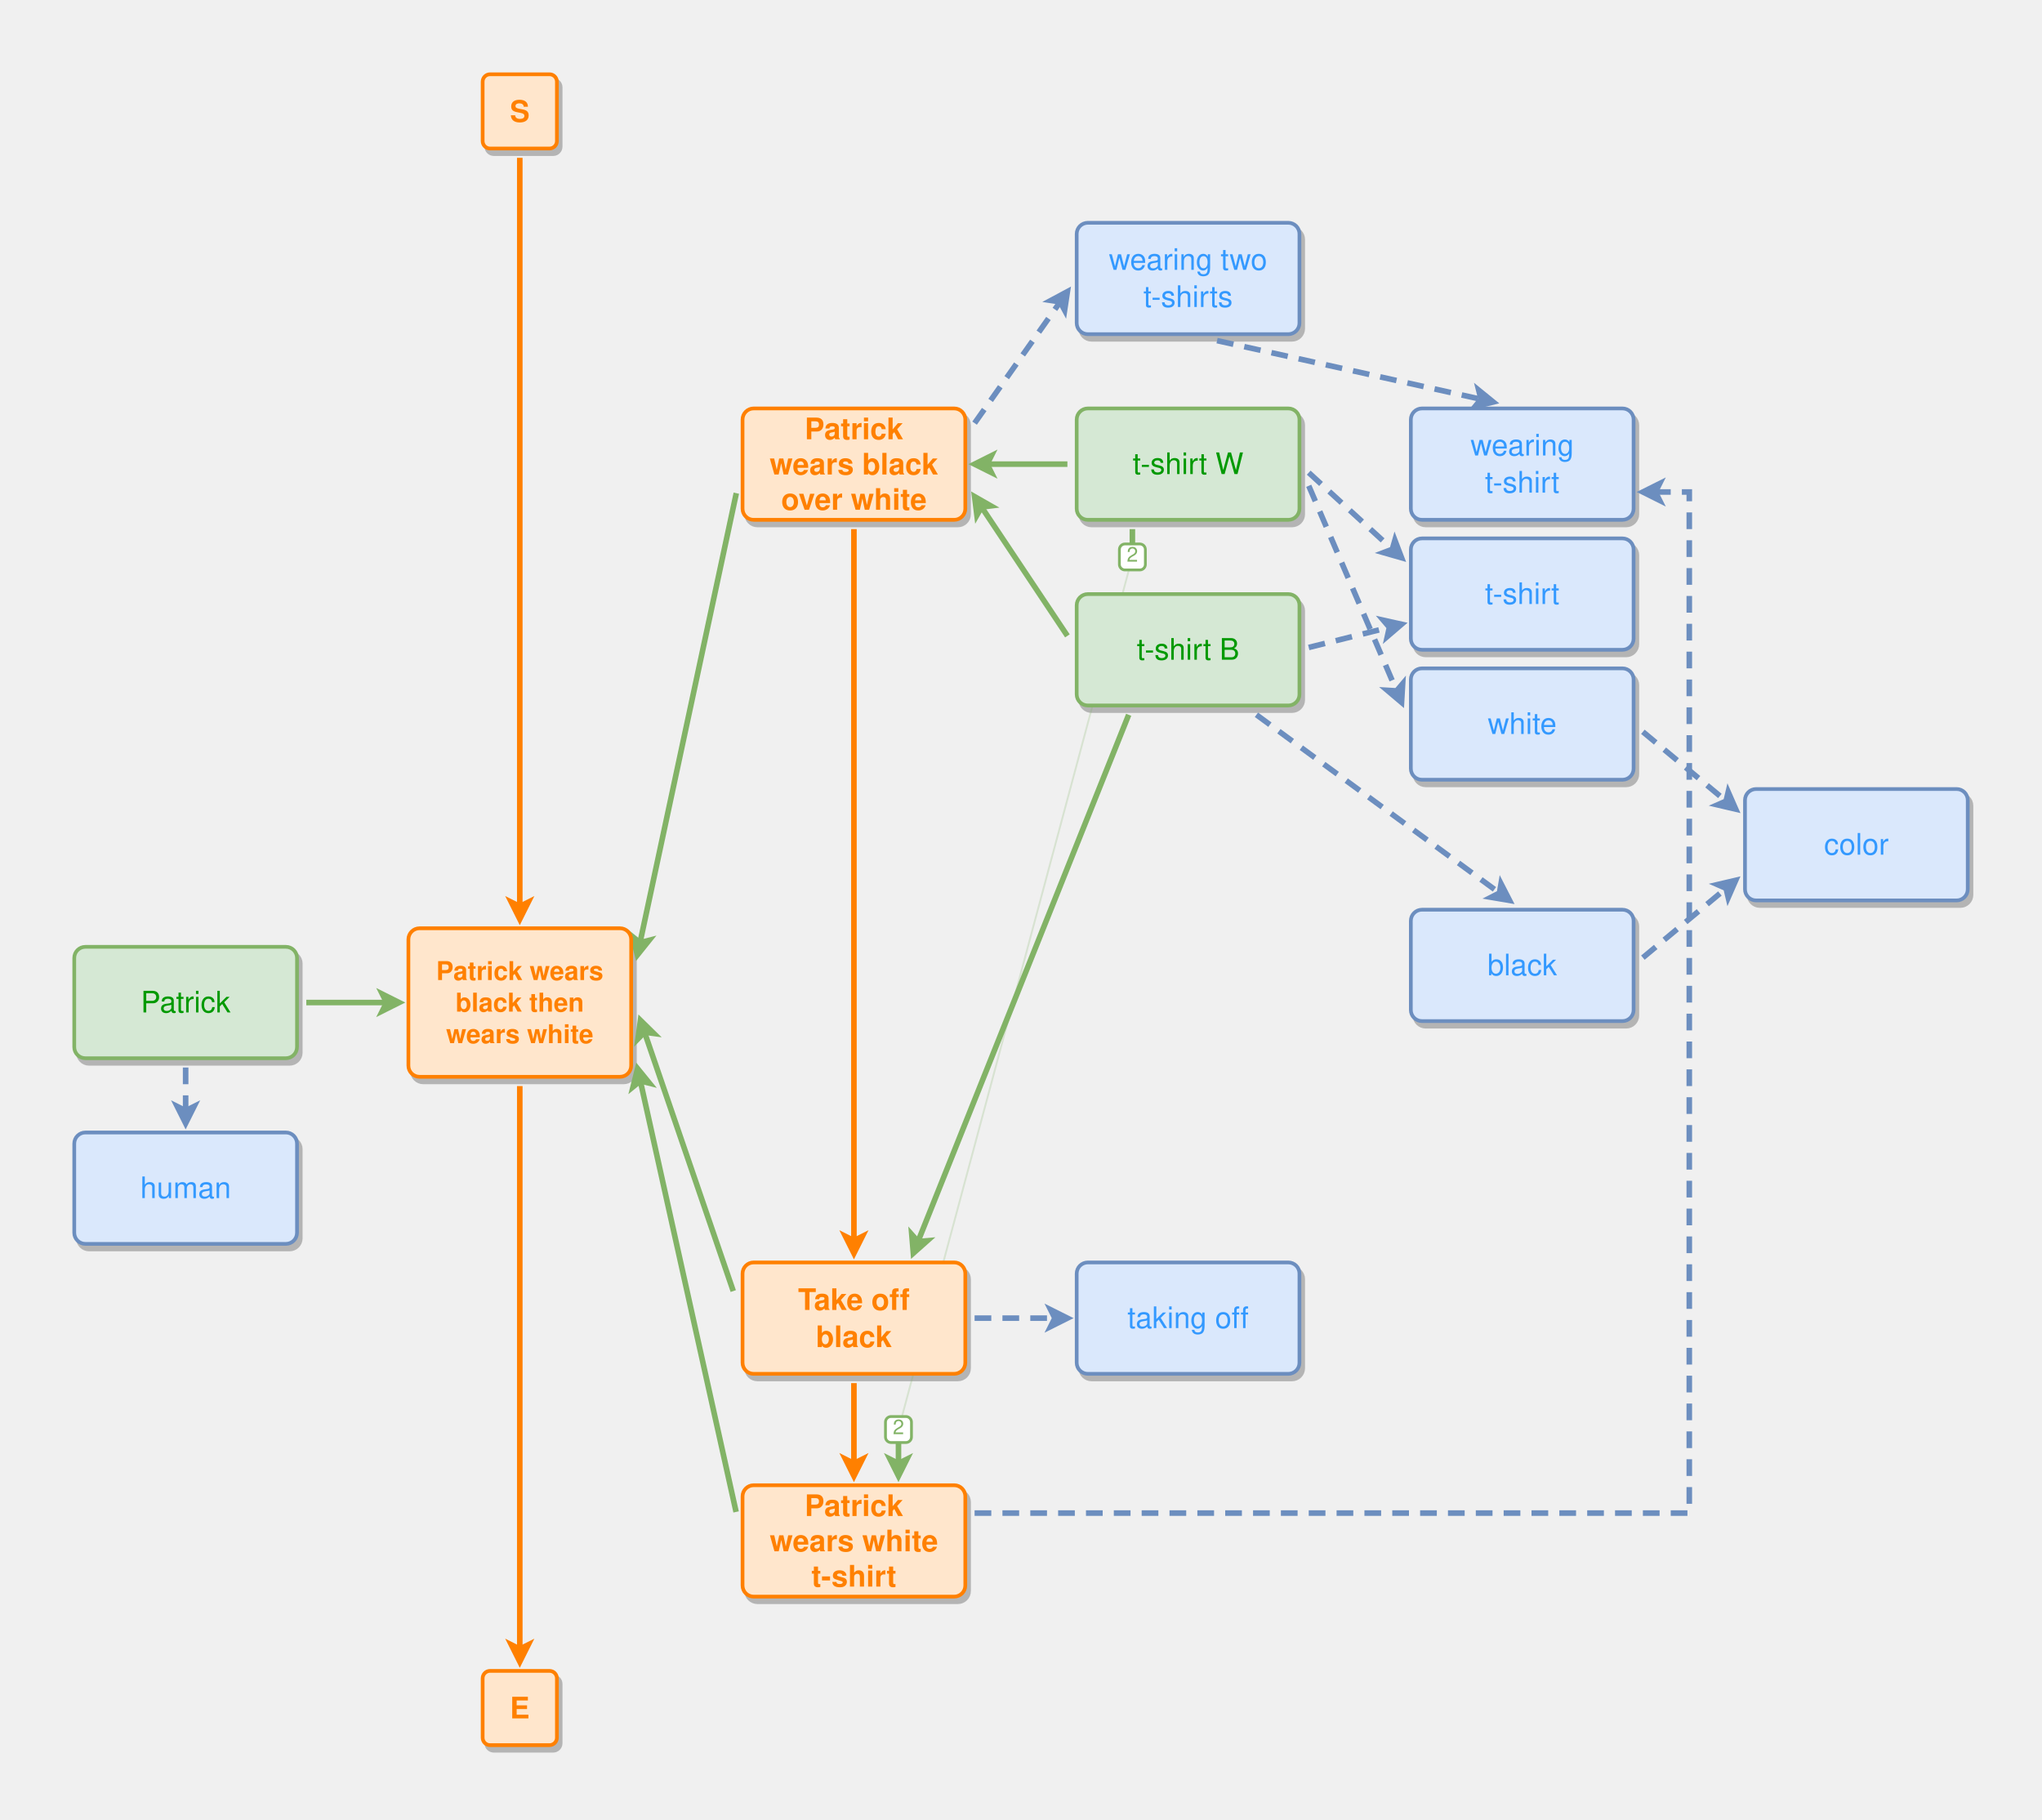
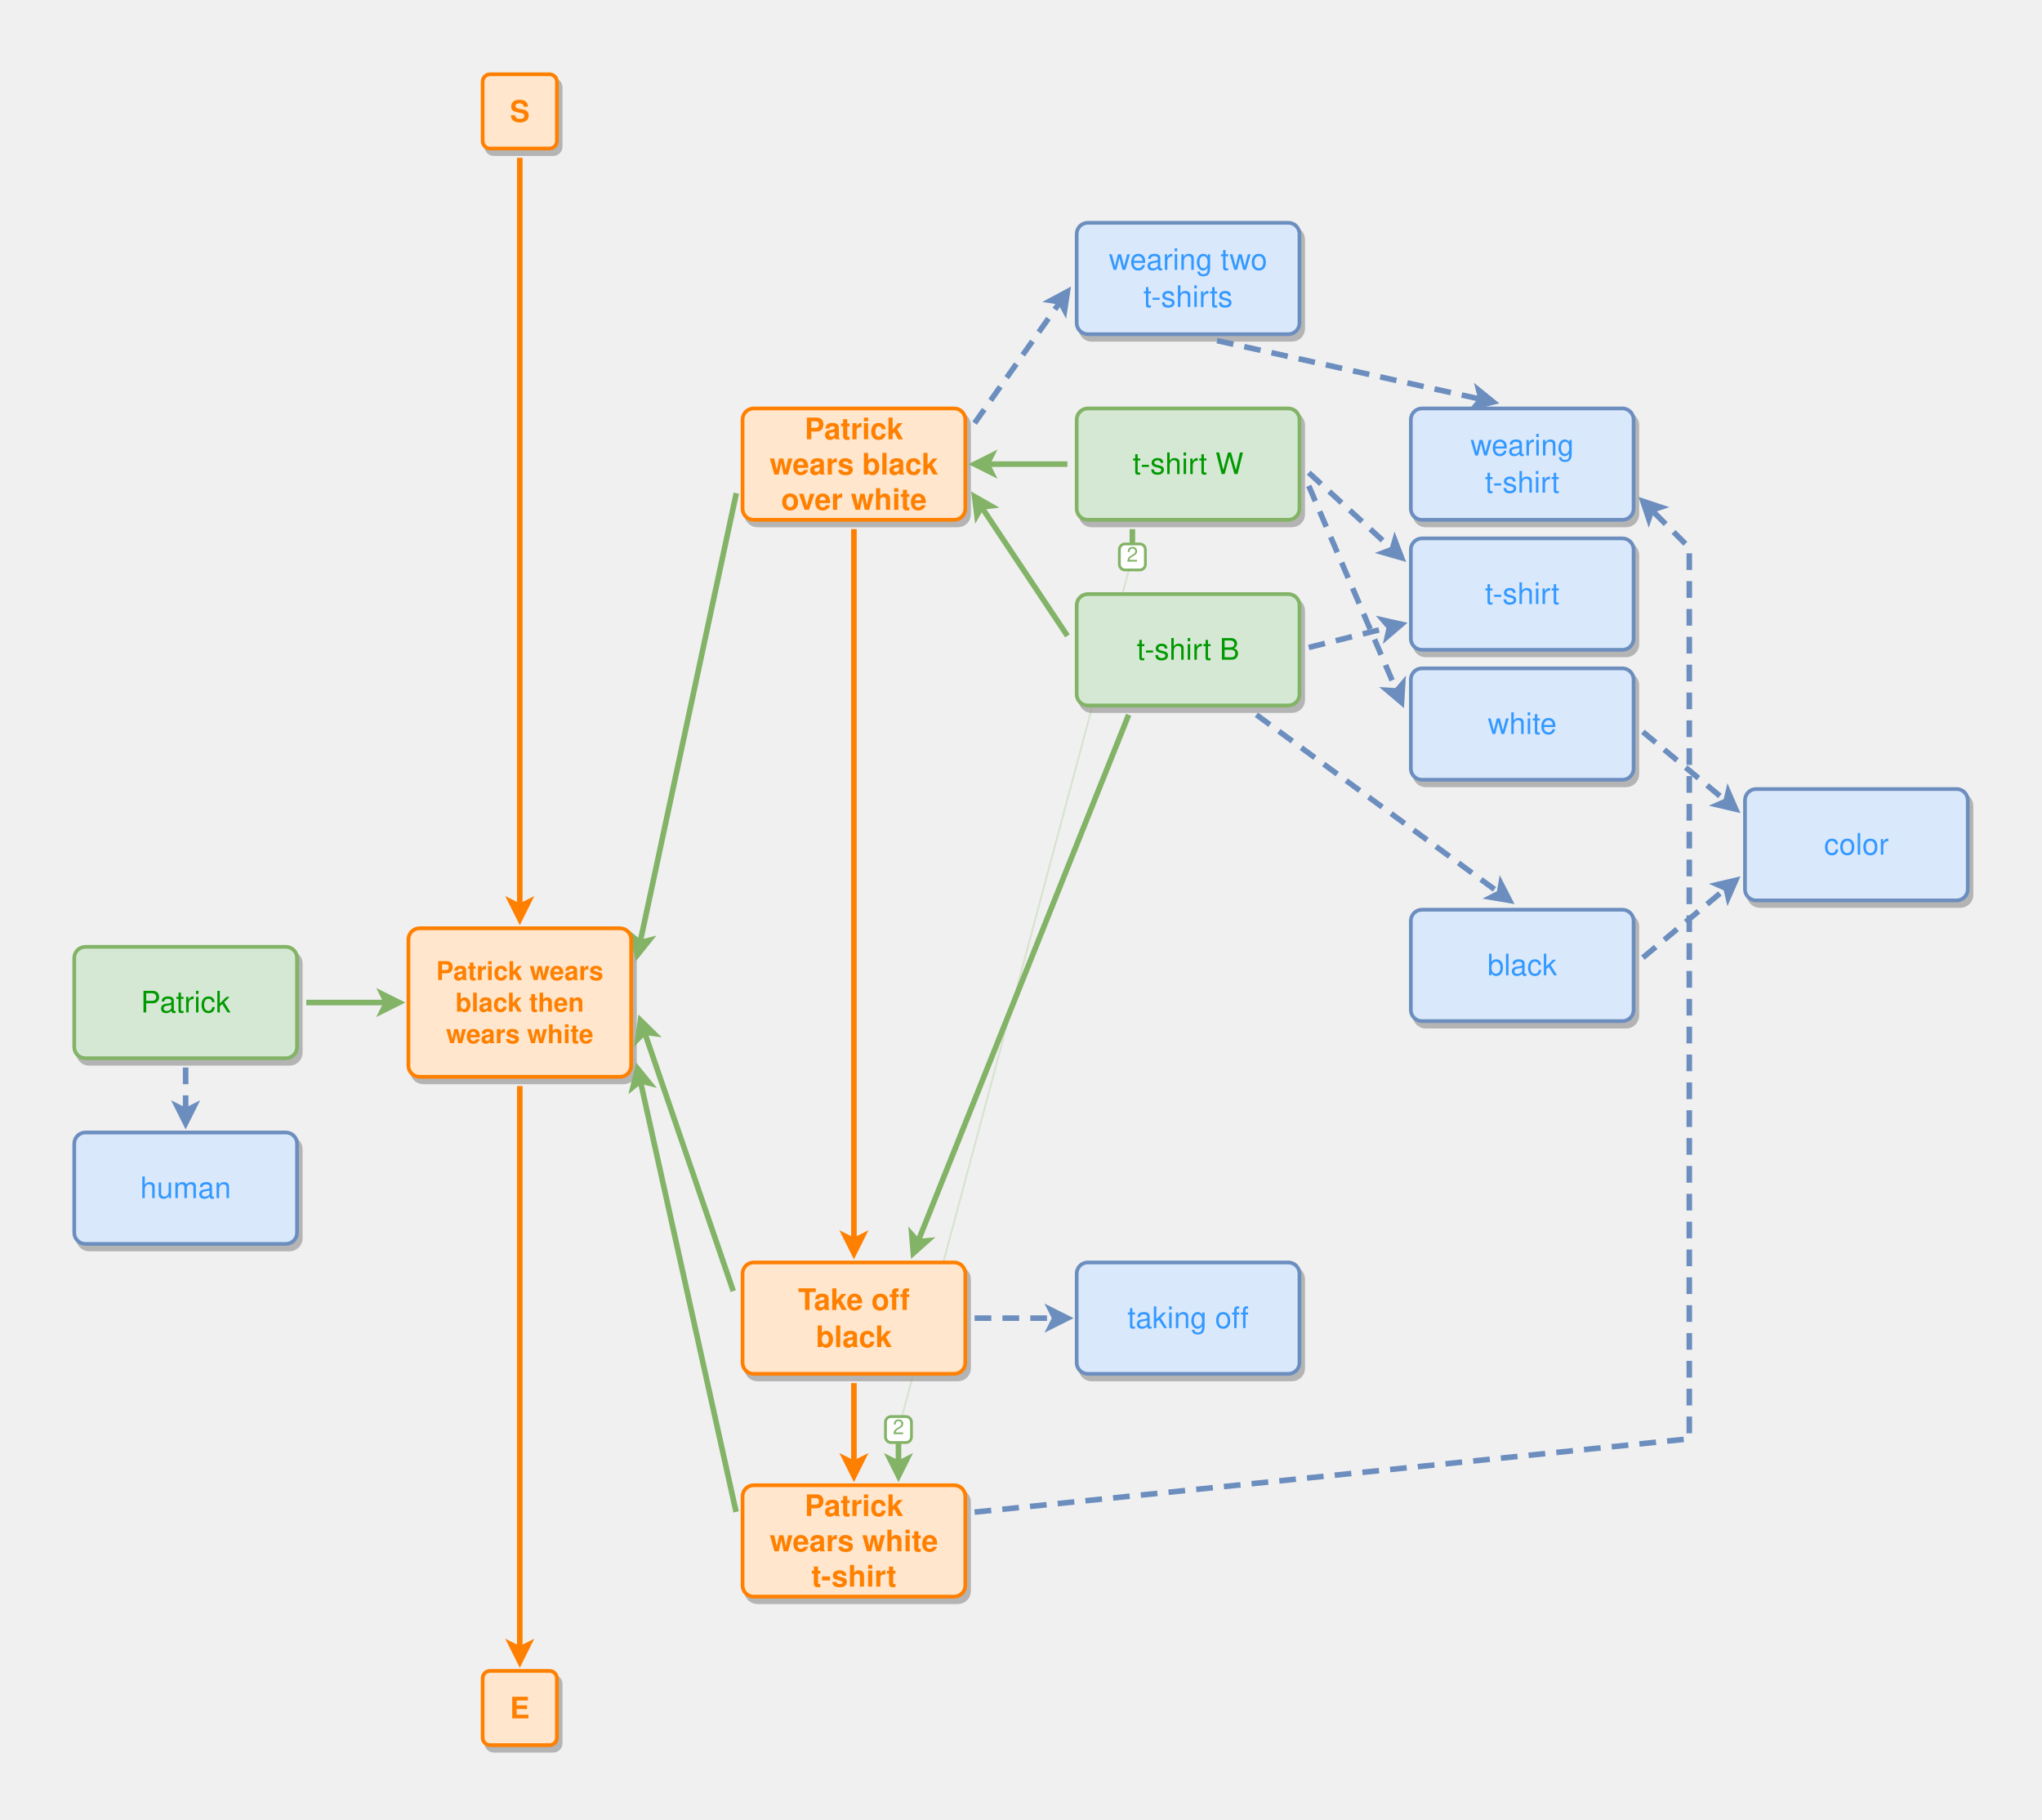
<svg xmlns="http://www.w3.org/2000/svg" width="1100" height="980" viewBox="0 0 1100 980">
  <defs>
  </defs>
  <g id="container-shells">
  </g>
  <g id="node-shadows">
    <rect x="220" y="500" width="120" height="80" rx="6" ry="6" fill="#000000" stroke="#000000" stroke-width="2" opacity="0.25" transform="translate(2,3)" />
    <rect x="580" y="680" width="120" height="60" rx="6" ry="6" fill="#000000" stroke="#000000" stroke-width="2" opacity="0.25" transform="translate(2,3)" />
    <rect x="760" y="220" width="120" height="60" rx="6" ry="6" fill="#000000" stroke="#000000" stroke-width="2" opacity="0.25" transform="translate(2,3)" />
    <rect x="760" y="290" width="120" height="60" rx="6" ry="6" fill="#000000" stroke="#000000" stroke-width="2" opacity="0.25" transform="translate(2,3)" />
    <rect x="760" y="490" width="120" height="60" rx="6" ry="6" fill="#000000" stroke="#000000" stroke-width="2" opacity="0.25" transform="translate(2,3)" />
    <rect x="760" y="360" width="120" height="60" rx="6" ry="6" fill="#000000" stroke="#000000" stroke-width="2" opacity="0.25" transform="translate(2,3)" />
    <rect x="940" y="425" width="120" height="60" rx="6" ry="6" fill="#000000" stroke="#000000" stroke-width="2" opacity="0.25" transform="translate(2,3)" />
    <rect x="260" y="40" width="40" height="40" rx="4" ry="4" fill="#000000" stroke="#000000" stroke-width="2" opacity="0.25" transform="translate(2,3)" />
    <rect x="260" y="900" width="40" height="40" rx="4" ry="4" fill="#000000" stroke="#000000" stroke-width="2" opacity="0.25" transform="translate(2,3)" />
    <rect x="400" y="220" width="120" height="60" rx="6" ry="6" fill="#000000" stroke="#000000" stroke-width="2" opacity="0.25" transform="translate(2,3)" />
    <rect x="400" y="680" width="120" height="60" rx="6" ry="6" fill="#000000" stroke="#000000" stroke-width="2" opacity="0.25" transform="translate(2,3)" />
    <rect x="400" y="800" width="120" height="60" rx="6" ry="6" fill="#000000" stroke="#000000" stroke-width="2" opacity="0.25" transform="translate(2,3)" />
    <rect x="40" y="510" width="120" height="60" rx="6" ry="6" fill="#000000" stroke="#000000" stroke-width="2" opacity="0.25" transform="translate(2,3)" />
    <rect x="40" y="610" width="120" height="60" rx="6" ry="6" fill="#000000" stroke="#000000" stroke-width="2" opacity="0.25" transform="translate(2,3)" />
    <rect x="580" y="220" width="120" height="60" rx="6" ry="6" fill="#000000" stroke="#000000" stroke-width="2" opacity="0.25" transform="translate(2,3)" />
    <rect x="580" y="320" width="120" height="60" rx="6" ry="6" fill="#000000" stroke="#000000" stroke-width="2" opacity="0.25" transform="translate(2,3)" />
    <rect x="580" y="120" width="120" height="60" rx="6" ry="6" fill="#000000" stroke="#000000" stroke-width="2" opacity="0.25" transform="translate(2,3)" />
  </g>
  <g id="edges">
    <g class="edge" data-edge-idx="0" data-edge-base="leadsto" data-edge-from="2" data-edge-to="3">
      <line x1="460.00" y1="285.00" x2="460.00" y2="668.25" stroke="#ff8000" stroke-width="3" />
      <path d="M 460.00 675.00 L 455.50 666.00 L 460.00 668.25 L 464.50 666.00 Z" fill="#ff8000" stroke="#ff8000" stroke-width="3" stroke-miterlimit="10" />
    </g>
    <g class="edge" data-edge-idx="1" data-edge-base="leadsto" data-edge-from="3" data-edge-to="4">
      <line x1="460.00" y1="745.00" x2="460.00" y2="788.25" stroke="#ff8000" stroke-width="3" />
      <path d="M 460.00 795.00 L 455.50 786.00 L 460.00 788.25 L 464.50 786.00 Z" fill="#ff8000" stroke="#ff8000" stroke-width="3" stroke-miterlimit="10" />
    </g>
    <g class="edge" data-edge-idx="2" data-edge-base="partof" data-edge-from="2" data-edge-to="1">
      <line x1="396.65" y1="265.64" x2="344.77" y2="507.75" stroke="#82b366" stroke-width="3" />
      <path d="M 343.35 514.36 L 340.84 504.61 L 344.77 507.75 L 349.64 506.50 Z" fill="#82b366" stroke="#82b366" stroke-width="3" stroke-miterlimit="10" />
    </g>
    <g class="edge" data-edge-idx="3" data-edge-base="partof" data-edge-from="3" data-edge-to="1">
      <line x1="395.00" y1="695.42" x2="347.19" y2="555.97" stroke="#82b366" stroke-width="3" />
      <path d="M 345.00 549.58 L 352.18 556.64 L 347.19 555.97 L 343.66 559.56 Z" fill="#82b366" stroke="#82b366" stroke-width="3" stroke-miterlimit="10" />
    </g>
    <g class="edge" data-edge-idx="4" data-edge-base="partof" data-edge-from="4" data-edge-to="1">
      <line x1="396.53" y1="814.38" x2="344.94" y2="582.21" stroke="#82b366" stroke-width="3" />
      <path d="M 343.47 575.62 L 349.82 583.43 L 344.94 582.21 L 341.03 585.38 Z" fill="#82b366" stroke="#82b366" stroke-width="3" stroke-miterlimit="10" />
    </g>
    <g class="edge" data-edge-idx="5" data-edge-base="partof" data-edge-from="5" data-edge-to="1">
      <line x1="165.00" y1="540.00" x2="208.25" y2="540.00" stroke="#82b366" stroke-width="3" />
      <path d="M 215.00 540.00 L 206.00 544.50 L 208.25 540.00 L 206.00 535.50 Z" fill="#82b366" stroke="#82b366" stroke-width="3" stroke-miterlimit="10" />
    </g>
    <g class="edge" data-edge-idx="6" data-edge-base="expresses" data-edge-from="5" data-edge-to="6">
      <line x1="100.00" y1="575.00" x2="100.00" y2="598.25" stroke="#6c8ebf" stroke-width="3" stroke-dasharray="9 6" />
      <path d="M 100.00 605.00 L 95.50 596.00 L 100.00 598.25 L 104.50 596.00 Z" fill="#6c8ebf" stroke="#6c8ebf" stroke-width="3" stroke-miterlimit="10" />
    </g>
    <g class="edge" data-edge-idx="7" data-edge-base="partof" data-edge-from="7" data-edge-to="2">
      <line x1="575.00" y1="250.00" x2="531.75" y2="250.00" stroke="#82b366" stroke-width="3" />
      <path d="M 525.00 250.00 L 534.00 245.50 L 531.75 250.00 L 534.00 254.50 Z" fill="#82b366" stroke="#82b366" stroke-width="3" stroke-miterlimit="10" />
    </g>
    <g class="edge" data-edge-idx="8" data-edge-base="partof" data-edge-from="7" data-edge-to="4">
      <line class="edge-ghost" x1="610.00" y1="300.00" x2="484.00" y2="770.00" stroke="#82b366" stroke-width="1" stroke-opacity="0.22" />
      <g class="edge-full" opacity="0">
        <line x1="610.00" y1="300.00" x2="484.00" y2="770.00" stroke="#82b366" stroke-width="3" />
      </g>
      <g class="edge-stub" data-stub-end="source">
        <line x1="610.00" y1="285.00" x2="610.00" y2="300.00" stroke="#82b366" stroke-width="3" />
        <g class="edge-badge">
          <rect x="603.00" y="293.00" width="14.00" height="14.00" rx="3" fill="#ffffff" stroke="#82b366" stroke-width="1.5" />
          <text x="610.00" y="300.00" text-anchor="middle" dominant-baseline="central" font-size="11" font-family="Helvetica,Arial,sans-serif" fill="#82b366">2</text>
        </g>
      </g>
      <g class="edge-stub" data-stub-end="target">
        <line x1="484.00" y1="770.00" x2="484.00" y2="788.25" stroke="#82b366" stroke-width="3" />
        <path d="M 484.00 795.00 L 479.50 786.00 L 484.00 788.25 L 488.50 786.00 Z" fill="#82b366" stroke="#82b366" stroke-width="3" stroke-miterlimit="10" />
        <g class="edge-badge">
          <rect x="477.00" y="763.00" width="14.00" height="14.00" rx="3" fill="#ffffff" stroke="#82b366" stroke-width="1.5" />
          <text x="484.00" y="770.00" text-anchor="middle" dominant-baseline="central" font-size="11" font-family="Helvetica,Arial,sans-serif" fill="#82b366">2</text>
        </g>
      </g>
    </g>
    <g class="edge" data-edge-idx="9" data-edge-base="partof" data-edge-from="8" data-edge-to="2">
      <line x1="575.00" y1="342.50" x2="528.74" y2="273.12" stroke="#82b366" stroke-width="3" />
      <path d="M 525.00 267.50 L 533.74 272.49 L 528.74 273.12 L 526.25 277.48 Z" fill="#82b366" stroke="#82b366" stroke-width="3" stroke-miterlimit="10" />
    </g>
    <g class="edge" data-edge-idx="10" data-edge-base="partof" data-edge-from="8" data-edge-to="3">
      <line x1="608.00" y1="385.00" x2="494.51" y2="668.73" stroke="#82b366" stroke-width="3" />
      <path d="M 492.00 675.00 L 491.16 664.97 L 494.51 668.73 L 499.52 668.31 Z" fill="#82b366" stroke="#82b366" stroke-width="3" stroke-miterlimit="10" />
    </g>
    <g class="edge" data-edge-idx="11" data-edge-base="expresses" data-edge-from="2" data-edge-to="9">
      <line x1="525.00" y1="227.92" x2="571.11" y2="162.60" stroke="#6c8ebf" stroke-width="3" stroke-dasharray="9 6" />
      <path d="M 575.00 157.08 L 573.49 167.03 L 571.11 162.60 L 566.13 161.84 Z" fill="#6c8ebf" stroke="#6c8ebf" stroke-width="3" stroke-miterlimit="10" />
    </g>
    <g class="edge" data-edge-idx="12" data-edge-base="expresses" data-edge-from="3" data-edge-to="10">
      <line x1="525.00" y1="710.00" x2="568.25" y2="710.00" stroke="#6c8ebf" stroke-width="3" stroke-dasharray="9 6" />
      <path d="M 575.00 710.00 L 566.00 714.50 L 568.25 710.00 L 566.00 705.50 Z" fill="#6c8ebf" stroke="#6c8ebf" stroke-width="3" stroke-miterlimit="10" />
    </g>
    <g class="edge" data-edge-idx="13" data-edge-base="expresses" data-edge-from="4" data-edge-to="11">
-       <polyline points="525.00,815.00 910,815 910,265 891.75,265.00" fill="none" stroke="#6c8ebf" stroke-width="3" stroke-dasharray="9 6" />
-       <path d="M 885.00 265.00 L 894.00 260.50 L 891.75 265.00 L 894.00 269.50 Z" fill="#6c8ebf" stroke="#6c8ebf" stroke-width="3" stroke-miterlimit="10" />
+       <polyline points="525.00,814.49 910,775 910,295 889.77,274.77" fill="none" stroke="#6c8ebf" stroke-width="3" stroke-dasharray="9 6" />
+       <path d="M 885.00 270.00 L 894.55 273.18 L 889.77 274.77 L 888.18 279.55 Z" fill="#6c8ebf" stroke="#6c8ebf" stroke-width="3" stroke-miterlimit="10" />
    </g>
    <g class="edge" data-edge-idx="14" data-edge-base="expresses" data-edge-from="8" data-edge-to="12">
      <line x1="705.00" y1="348.75" x2="748.45" y2="337.89" stroke="#6c8ebf" stroke-width="3" stroke-dasharray="9 6" />
      <path d="M 755.00 336.25 L 747.36 342.80 L 748.45 337.89 L 745.18 334.07 Z" fill="#6c8ebf" stroke="#6c8ebf" stroke-width="3" stroke-miterlimit="10" />
    </g>
    <g class="edge" data-edge-idx="15" data-edge-base="expresses" data-edge-from="8" data-edge-to="13">
      <line x1="676.82" y1="385.00" x2="807.74" y2="481.01" stroke="#6c8ebf" stroke-width="3" stroke-dasharray="9 6" />
      <path d="M 813.18 485.00 L 803.26 483.31 L 807.74 481.01 L 808.59 476.05 Z" fill="#6c8ebf" stroke="#6c8ebf" stroke-width="3" stroke-miterlimit="10" />
    </g>
    <g class="edge" data-edge-idx="16" data-edge-base="expresses" data-edge-from="7" data-edge-to="12">
      <line x1="705.00" y1="254.58" x2="750.02" y2="295.86" stroke="#6c8ebf" stroke-width="3" stroke-dasharray="9 6" />
      <path d="M 755.00 300.42 L 745.32 297.65 L 750.02 295.86 L 751.41 291.02 Z" fill="#6c8ebf" stroke="#6c8ebf" stroke-width="3" stroke-miterlimit="10" />
    </g>
    <g class="edge" data-edge-idx="17" data-edge-base="expresses" data-edge-from="7" data-edge-to="14">
      <line x1="705.00" y1="261.67" x2="752.34" y2="372.13" stroke="#6c8ebf" stroke-width="3" stroke-dasharray="9 6" />
      <path d="M 755.00 378.33 L 747.32 371.83 L 752.34 372.13 L 755.59 368.29 Z" fill="#6c8ebf" stroke="#6c8ebf" stroke-width="3" stroke-miterlimit="10" />
    </g>
    <g class="edge" data-edge-idx="18" data-edge-base="expresses" data-edge-from="9" data-edge-to="11">
      <line x1="655.62" y1="183.47" x2="797.79" y2="215.06" stroke="#6c8ebf" stroke-width="3" stroke-dasharray="9 6" />
      <path d="M 804.38 216.53 L 794.62 218.97 L 797.79 215.06 L 796.57 210.18 Z" fill="#6c8ebf" stroke="#6c8ebf" stroke-width="3" stroke-miterlimit="10" />
    </g>
    <g class="edge" data-edge-idx="19" data-edge-base="expresses" data-edge-from="13" data-edge-to="15">
      <line x1="885.00" y1="515.83" x2="929.81" y2="478.49" stroke="#6c8ebf" stroke-width="3" stroke-dasharray="9 6" />
      <path d="M 935.00 474.17 L 930.97 483.39 L 929.81 478.49 L 925.21 476.47 Z" fill="#6c8ebf" stroke="#6c8ebf" stroke-width="3" stroke-miterlimit="10" />
    </g>
    <g class="edge" data-edge-idx="20" data-edge-base="expresses" data-edge-from="14" data-edge-to="15">
      <line x1="885.00" y1="394.17" x2="929.81" y2="431.51" stroke="#6c8ebf" stroke-width="3" stroke-dasharray="9 6" />
      <path d="M 935.00 435.83 L 925.21 433.53 L 929.81 431.51 L 930.97 426.61 Z" fill="#6c8ebf" stroke="#6c8ebf" stroke-width="3" stroke-miterlimit="10" />
    </g>
    <g class="edge" data-edge-idx="21" data-edge-base="leadsto" data-edge-from="16" data-edge-to="1">
      <line x1="280.00" y1="85.00" x2="280.00" y2="488.25" stroke="#ff8000" stroke-width="3" />
      <path d="M 280.00 495.00 L 275.50 486.00 L 280.00 488.25 L 284.50 486.00 Z" fill="#ff8000" stroke="#ff8000" stroke-width="3" stroke-miterlimit="10" />
    </g>
    <g class="edge" data-edge-idx="22" data-edge-base="leadsto" data-edge-from="1" data-edge-to="17">
      <line x1="280.00" y1="585.00" x2="280.00" y2="888.25" stroke="#ff8000" stroke-width="3" />
      <path d="M 280.00 895.00 L 275.50 886.00 L 280.00 888.25 L 284.50 886.00 Z" fill="#ff8000" stroke="#ff8000" stroke-width="3" stroke-miterlimit="10" />
    </g>
  </g>
  <g id="nodes">
    <rect x="220" y="500" width="120" height="80" rx="6" ry="6" fill="#ffe6cc" stroke="#ff8000" stroke-width="2" />
    <text x="280" y="523" text-anchor="middle" dominant-baseline="middle" font-family="Helvetica,Inter,Segoe UI,Arial" font-size="14" font-weight="bold" fill="#ff8000">Patrick wears</text>
    <text x="280" y="540" text-anchor="middle" dominant-baseline="middle" font-family="Helvetica,Inter,Segoe UI,Arial" font-size="14" font-weight="bold" fill="#ff8000">black then</text>
    <text x="280" y="557" text-anchor="middle" dominant-baseline="middle" font-family="Helvetica,Inter,Segoe UI,Arial" font-size="14" font-weight="bold" fill="#ff8000">wears white</text>
    <rect x="580" y="680" width="120" height="60" rx="6" ry="6" fill="#dae8fc" stroke="#6c8ebf" stroke-width="2" />
    <text x="640" y="710" text-anchor="middle" dominant-baseline="middle" font-family="Helvetica,Inter,Segoe UI,Arial" font-size="16" font-weight="normal" fill="#3399ff">taking off</text>
    <rect x="760" y="220" width="120" height="60" rx="6" ry="6" fill="#dae8fc" stroke="#6c8ebf" stroke-width="2" />
    <text x="820" y="240" text-anchor="middle" dominant-baseline="middle" font-family="Helvetica,Inter,Segoe UI,Arial" font-size="16" font-weight="normal" fill="#3399ff">wearing</text>
    <text x="820" y="260" text-anchor="middle" dominant-baseline="middle" font-family="Helvetica,Inter,Segoe UI,Arial" font-size="16" font-weight="normal" fill="#3399ff">t-shirt</text>
    <rect x="760" y="290" width="120" height="60" rx="6" ry="6" fill="#dae8fc" stroke="#6c8ebf" stroke-width="2" />
    <text x="820" y="320" text-anchor="middle" dominant-baseline="middle" font-family="Helvetica,Inter,Segoe UI,Arial" font-size="16" font-weight="normal" fill="#3399ff">t-shirt</text>
    <rect x="760" y="490" width="120" height="60" rx="6" ry="6" fill="#dae8fc" stroke="#6c8ebf" stroke-width="2" />
    <text x="820" y="520" text-anchor="middle" dominant-baseline="middle" font-family="Helvetica,Inter,Segoe UI,Arial" font-size="16" font-weight="normal" fill="#3399ff">black</text>
    <rect x="760" y="360" width="120" height="60" rx="6" ry="6" fill="#dae8fc" stroke="#6c8ebf" stroke-width="2" />
    <text x="820" y="390" text-anchor="middle" dominant-baseline="middle" font-family="Helvetica,Inter,Segoe UI,Arial" font-size="16" font-weight="normal" fill="#3399ff">white</text>
    <rect x="940" y="425" width="120" height="60" rx="6" ry="6" fill="#dae8fc" stroke="#6c8ebf" stroke-width="2" />
    <text x="1000" y="455" text-anchor="middle" dominant-baseline="middle" font-family="Helvetica,Inter,Segoe UI,Arial" font-size="16" font-weight="normal" fill="#3399ff">color</text>
    <rect x="260" y="40" width="40" height="40" rx="4" ry="4" fill="#ffe6cc" stroke="#ff8000" stroke-width="2" />
    <text x="280" y="60" text-anchor="middle" dominant-baseline="middle" font-family="Helvetica,Inter,Segoe UI,Arial" font-size="16" font-weight="bold" fill="#ff8000">S</text>
    <rect x="260" y="900" width="40" height="40" rx="4" ry="4" fill="#ffe6cc" stroke="#ff8000" stroke-width="2" />
    <text x="280" y="920" text-anchor="middle" dominant-baseline="middle" font-family="Helvetica,Inter,Segoe UI,Arial" font-size="16" font-weight="bold" fill="#ff8000">E</text>
    <rect x="400" y="220" width="120" height="60" rx="6" ry="6" fill="#ffe6cc" stroke="#ff8000" stroke-width="2" />
    <text x="460" y="231" text-anchor="middle" dominant-baseline="middle" font-family="Helvetica,Inter,Segoe UI,Arial" font-size="16" font-weight="bold" fill="#ff8000">Patrick</text>
    <text x="460" y="250" text-anchor="middle" dominant-baseline="middle" font-family="Helvetica,Inter,Segoe UI,Arial" font-size="16" font-weight="bold" fill="#ff8000">wears black</text>
    <text x="460" y="269" text-anchor="middle" dominant-baseline="middle" font-family="Helvetica,Inter,Segoe UI,Arial" font-size="16" font-weight="bold" fill="#ff8000">over white</text>
    <rect x="400" y="680" width="120" height="60" rx="6" ry="6" fill="#ffe6cc" stroke="#ff8000" stroke-width="2" />
    <text x="460" y="700" text-anchor="middle" dominant-baseline="middle" font-family="Helvetica,Inter,Segoe UI,Arial" font-size="16" font-weight="bold" fill="#ff8000">Take off</text>
    <text x="460" y="720" text-anchor="middle" dominant-baseline="middle" font-family="Helvetica,Inter,Segoe UI,Arial" font-size="16" font-weight="bold" fill="#ff8000">black</text>
    <rect x="400" y="800" width="120" height="60" rx="6" ry="6" fill="#ffe6cc" stroke="#ff8000" stroke-width="2" />
    <text x="460" y="811" text-anchor="middle" dominant-baseline="middle" font-family="Helvetica,Inter,Segoe UI,Arial" font-size="16" font-weight="bold" fill="#ff8000">Patrick</text>
    <text x="460" y="830" text-anchor="middle" dominant-baseline="middle" font-family="Helvetica,Inter,Segoe UI,Arial" font-size="16" font-weight="bold" fill="#ff8000">wears white</text>
    <text x="460" y="849" text-anchor="middle" dominant-baseline="middle" font-family="Helvetica,Inter,Segoe UI,Arial" font-size="16" font-weight="bold" fill="#ff8000">t-shirt</text>
    <rect x="40" y="510" width="120" height="60" rx="6" ry="6" fill="#d5e8d4" stroke="#82b366" stroke-width="2" />
    <text x="100" y="540" text-anchor="middle" dominant-baseline="middle" font-family="Helvetica,Inter,Segoe UI,Arial" font-size="16" font-weight="normal" fill="#009900">Patrick</text>
    <rect x="40" y="610" width="120" height="60" rx="6" ry="6" fill="#dae8fc" stroke="#6c8ebf" stroke-width="2" />
    <text x="100" y="640" text-anchor="middle" dominant-baseline="middle" font-family="Helvetica,Inter,Segoe UI,Arial" font-size="16" font-weight="normal" fill="#3399ff">human</text>
    <rect x="580" y="220" width="120" height="60" rx="6" ry="6" fill="#d5e8d4" stroke="#82b366" stroke-width="2" />
    <text x="640" y="250" text-anchor="middle" dominant-baseline="middle" font-family="Helvetica,Inter,Segoe UI,Arial" font-size="16" font-weight="normal" fill="#009900">t-shirt W</text>
    <rect x="580" y="320" width="120" height="60" rx="6" ry="6" fill="#d5e8d4" stroke="#82b366" stroke-width="2" />
    <text x="640" y="350" text-anchor="middle" dominant-baseline="middle" font-family="Helvetica,Inter,Segoe UI,Arial" font-size="16" font-weight="normal" fill="#009900">t-shirt B</text>
    <rect x="580" y="120" width="120" height="60" rx="6" ry="6" fill="#dae8fc" stroke="#6c8ebf" stroke-width="2" />
    <text x="640" y="140" text-anchor="middle" dominant-baseline="middle" font-family="Helvetica,Inter,Segoe UI,Arial" font-size="16" font-weight="normal" fill="#3399ff">wearing two</text>
    <text x="640" y="160" text-anchor="middle" dominant-baseline="middle" font-family="Helvetica,Inter,Segoe UI,Arial" font-size="16" font-weight="normal" fill="#3399ff">t-shirts</text>
  </g>
</svg>
